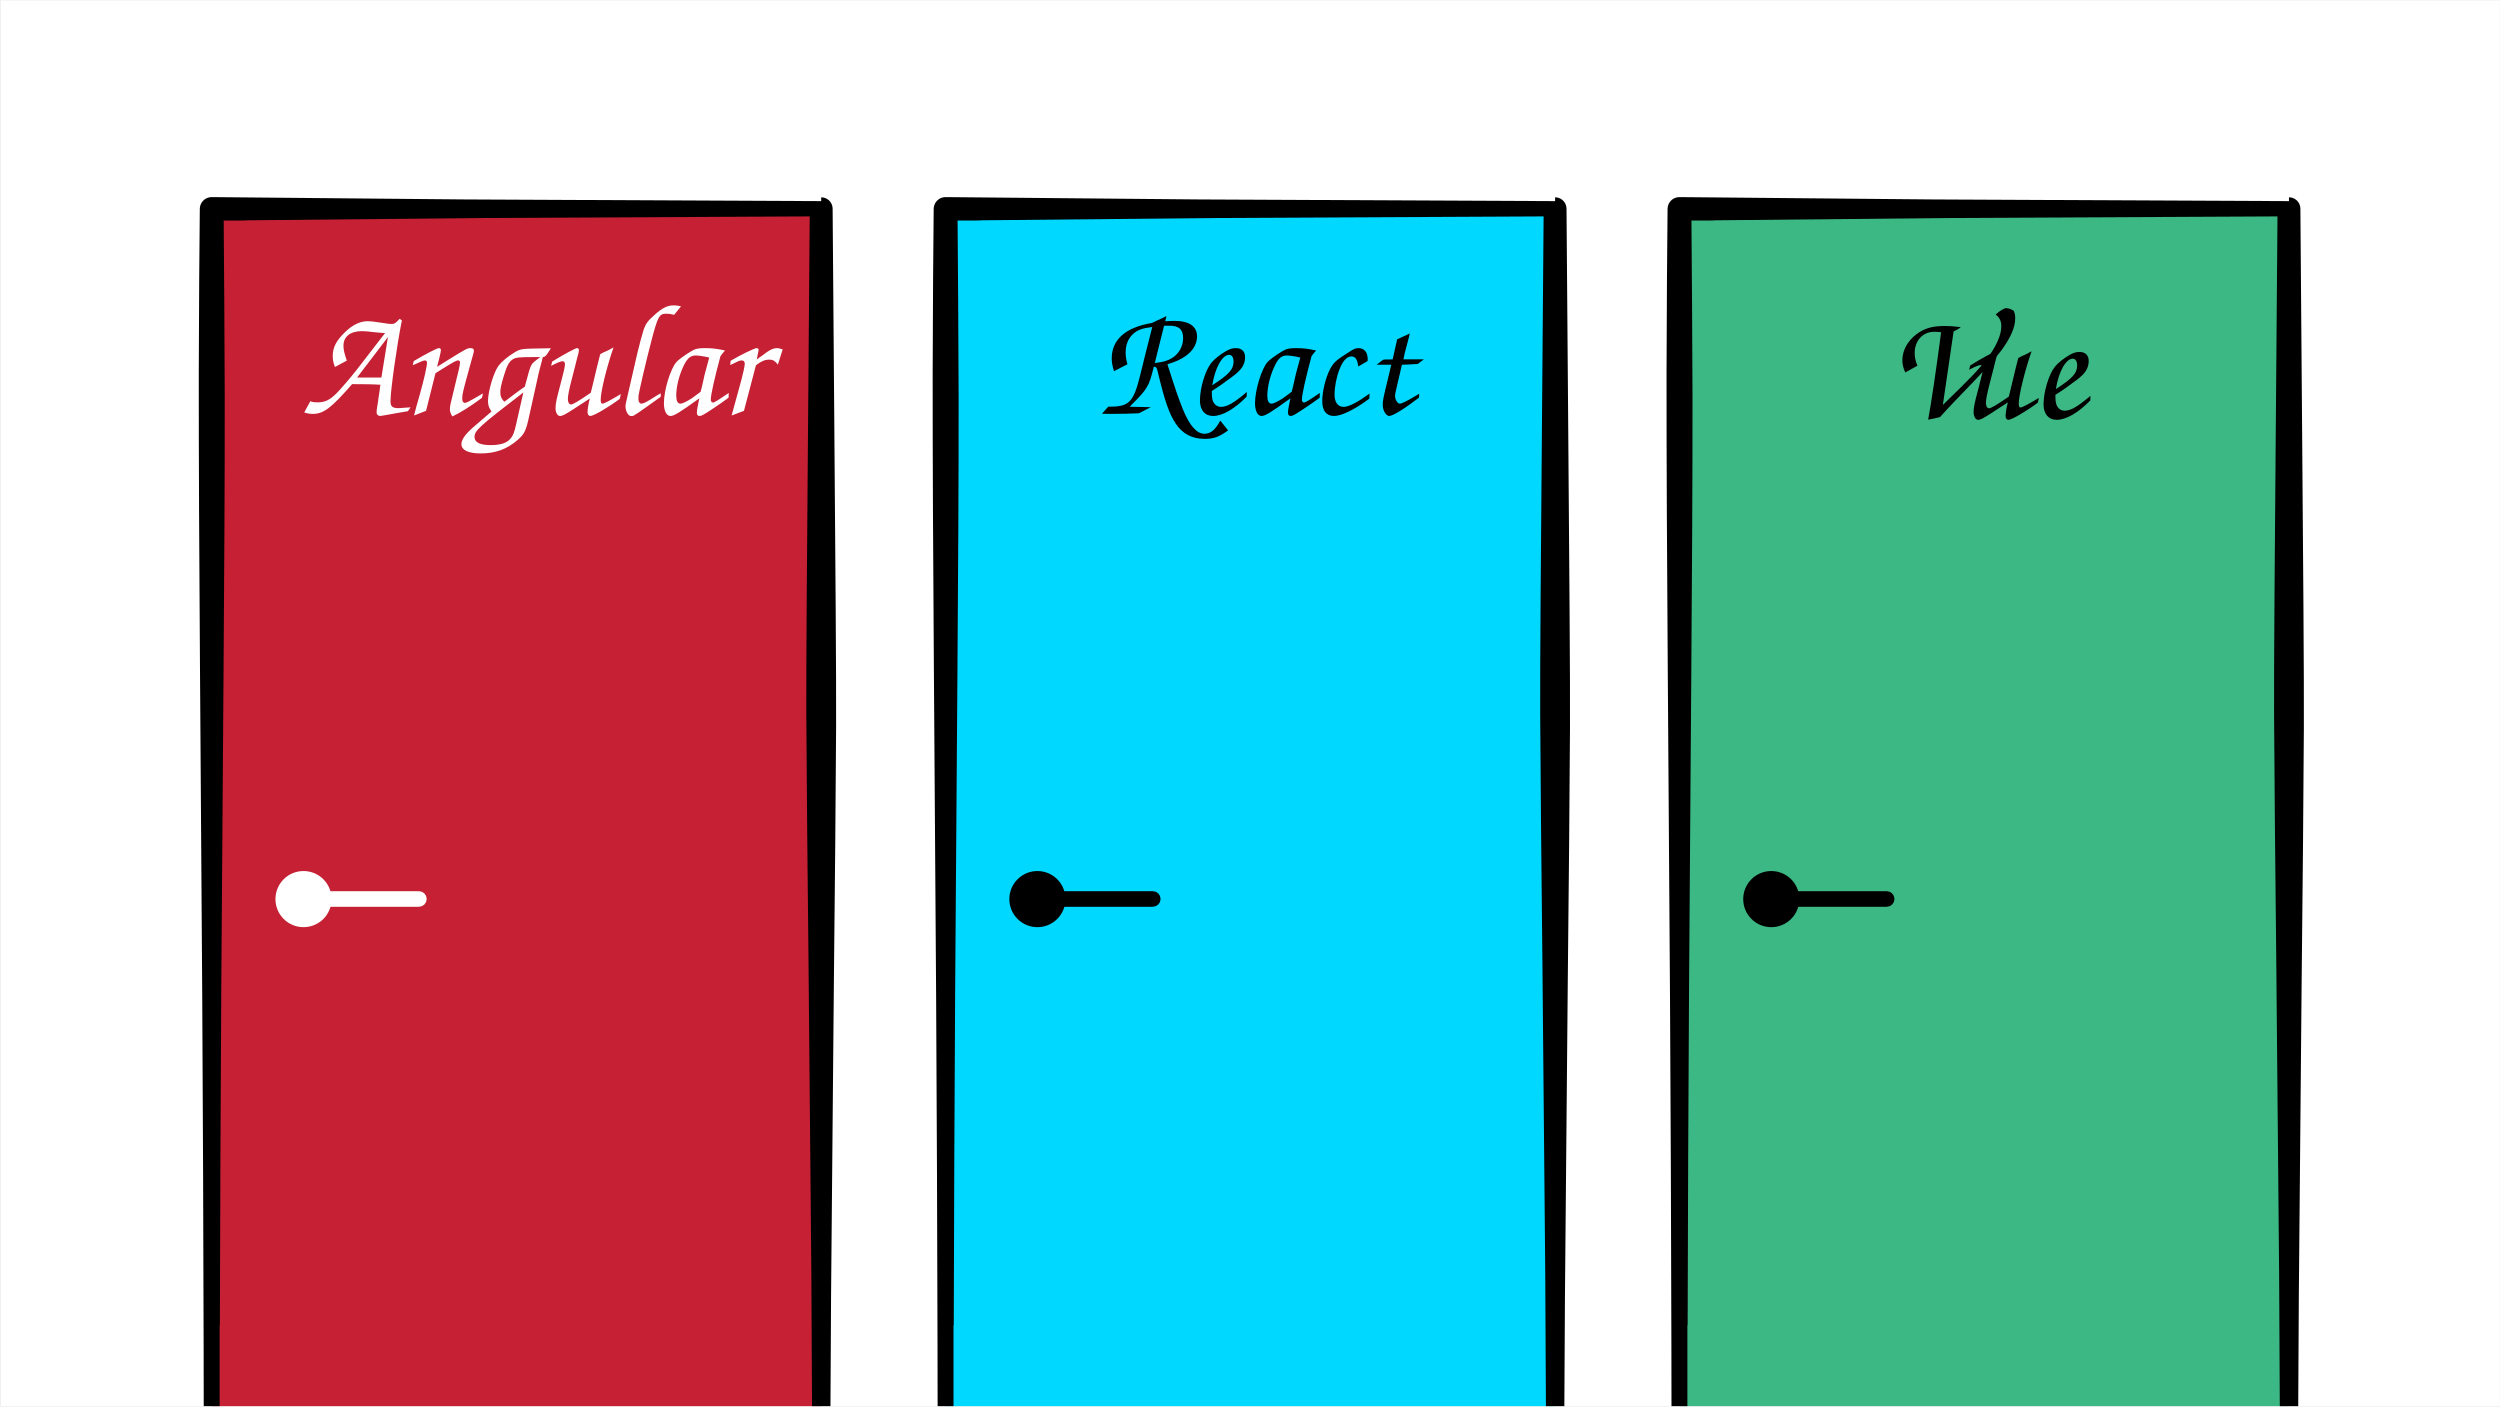
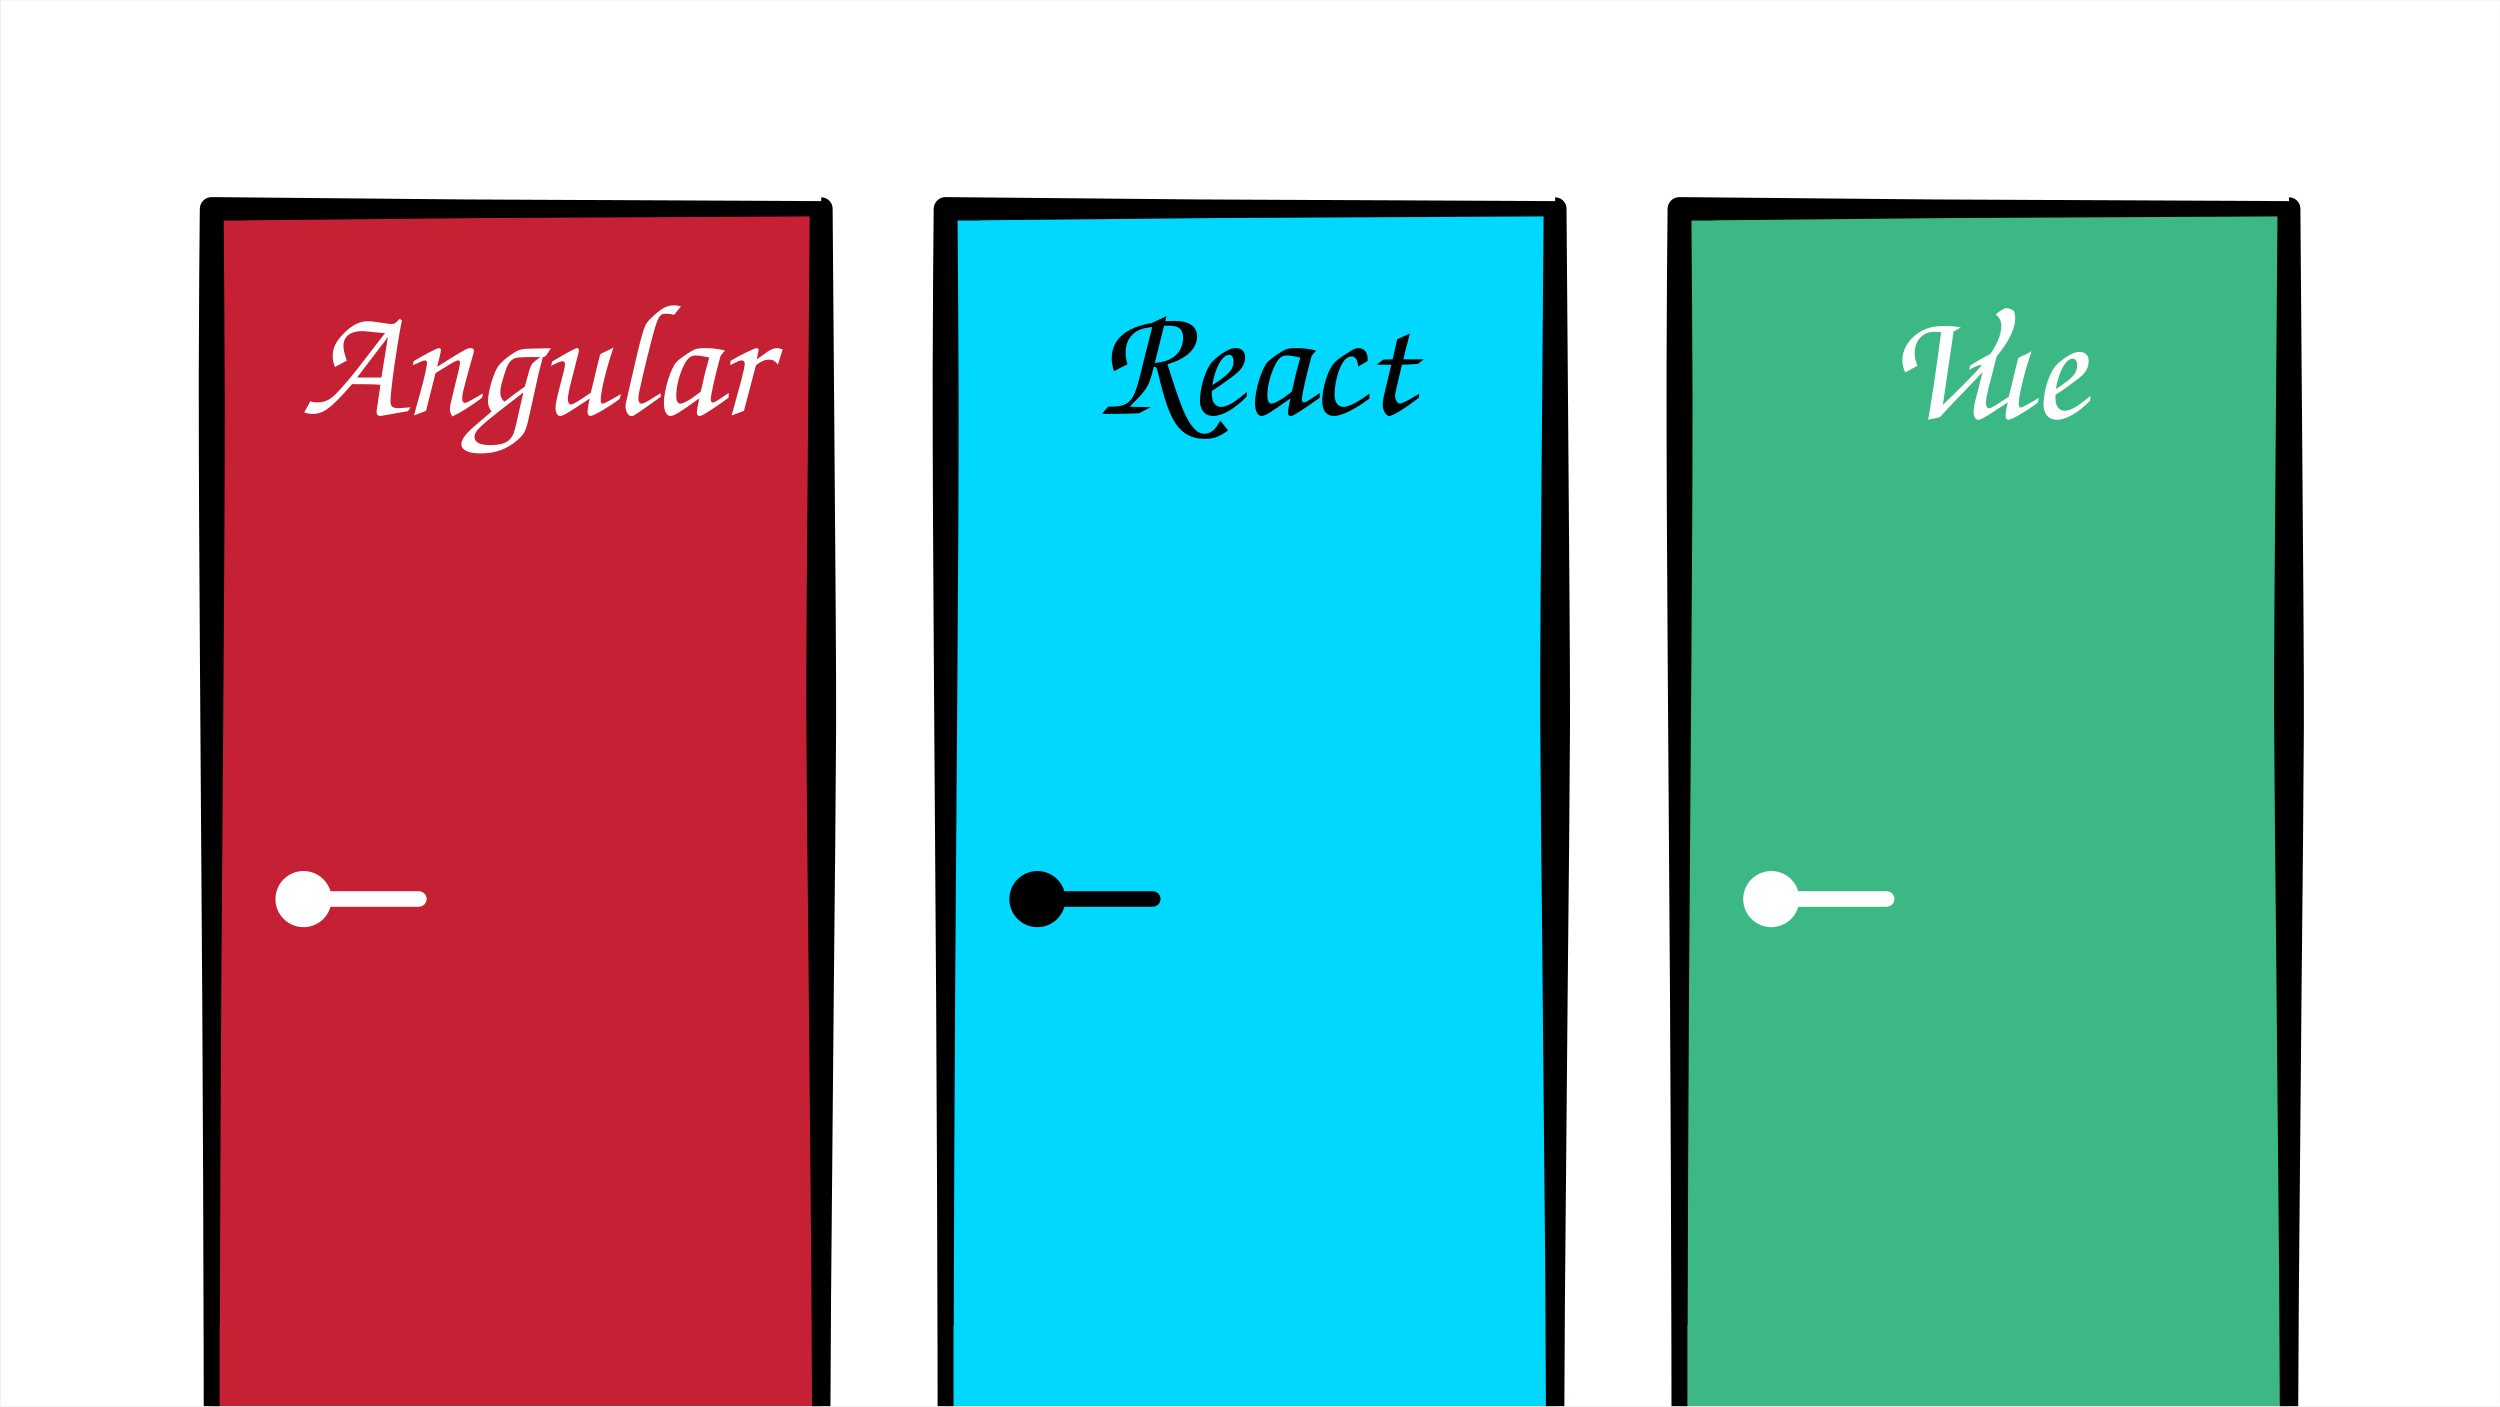
<svg xmlns="http://www.w3.org/2000/svg" width="100%" height="100%" viewBox="0 0 1921 1081" version="1.1" xml:space="preserve" style="fill-rule:evenodd;clip-rule:evenodd;stroke-linejoin:round;stroke-miterlimit:1.414;">
  <g transform="matrix(1,0,0,1,-2037,-9786)">
    <g id="silos-colors" transform="matrix(1,0,0,1,-3872.22,9786.45)">
      <rect x="5910" y="0" width="1920" height="1080" style="fill:white;" />
      <clipPath id="_clip1">
        <rect x="5910" y="0" width="1920" height="1080" />
      </clipPath>
      <g clip-path="url(#_clip1)">
        <g>
          <g transform="matrix(1,0,0,1,3915.17,-3864.26)">
            <rect x="2156.76" y="4024.2" width="468.304" height="983.438" style="fill:rgb(197,32,51);" />
            <path d="M2626.59,4015.56L2628.07,4015.96L2629.45,4016.61L2630.7,4017.48L2631.78,4018.56L2632.66,4019.82L2633.31,4021.2L2633.7,4022.68L2633.84,4024.2L2635.18,4196.01L2636.18,4329.72L2636.48,4384.87L2636.51,4423.23L2635.85,4512.83L2634.81,4617.89L2632.64,4859.67L2631.83,5007.64L2631.71,5008.81L2631.39,5009.94L2630.88,5011L2630.2,5011.95L2629.37,5012.77L2629.36,5012.77L2628.4,5013.42L2627.34,5013.9L2626.22,5014.19L2625.07,5014.27L2538.12,5013.96L2404.8,5013.71L2340.49,5013.65L2278.38,5013.63L2214.15,5013.64L2156.76,5013.67L2155.71,5013.59L2154.7,5013.31L2154.21,5013.09L2153.74,5012.87L2152.88,5012.27L2152.13,5011.53L2152.13,5011.53L2151.52,5010.67L2151.07,5009.71L2150.79,5008.69L2150.7,5007.64L2150.52,4897.84L2150.11,4764.58L2149.46,4631.42L2147.71,4375.46L2147.02,4257.68L2146.83,4202.44L2146.79,4150.05L2147.12,4077.42L2147.58,4024.2L2147.75,4022.61L2148.19,4021.08L2148.89,4019.66L2149.82,4018.38L2150.94,4017.27L2150.95,4017.28L2152.26,4016.4L2153.69,4015.76L2155.2,4015.38L2156.76,4015.27L2160.68,4015.3L2351.01,4017.06L2621.7,4018.34L2625.07,4018.35L2625.07,4015.43L2626.59,4015.56ZM2363.36,4031.34L2183.3,4033.1L2183.44,4033.24L2165.81,4033.26L2165.94,4033.38L2166.4,4098.62L2166.73,4167.99L2166.69,4217.81L2166.5,4270.26L2165.81,4382.16L2164.06,4626.5L2163.41,4754.19L2163,4882.13L2162.81,4882.28L2162.81,5001.59L2162.8,5001.6L2168.89,5001.6L2168.89,5001.61L2229.16,5001.64L2288,5001.65L2344.92,5001.63L2403.84,5001.57L2525.82,5001.32L2525.6,5000.95L2618.37,5000.95L2618.3,5000.88L2617.49,4841.09L2615.32,4603.39L2614.28,4500.39L2613.62,4412.81L2613.65,4375.46L2613.95,4321.84L2614.95,4191.76L2616.24,4030.09L2363.36,4031.34Z" />
          </g>
          <g transform="matrix(1,0,0,1,0.598901,71.125)">
            <g transform="matrix(1,0,0,1,3934.76,-3861.66)">
              <path d="M2207.46,4480.86L2295.74,4480.86" style="fill:rgb(197,32,51);" />
              <path d="M2298.07,4475.33L2299.98,4476.62L2301.27,4478.53L2301.74,4480.85L2301.74,4480.87L2301.27,4483.19L2299.98,4485.09L2298.07,4486.38L2295.75,4486.86L2207.45,4486.86L2205.13,4486.38L2203.23,4485.09L2201.94,4483.19L2201.46,4480.87L2201.46,4480.85L2201.94,4478.53L2203.23,4476.62L2205.13,4475.33L2207.45,4474.86L2295.75,4474.86L2298.07,4475.33Z" style="fill:white;" />
            </g>
            <g transform="matrix(1.30482,0,0,1.30482,3264.4,-5240.51)">
              <circle cx="2205.24" cy="4490.89" r="16.529" style="fill:white;" />
            </g>
          </g>
        </g>
        <g>
          <g transform="matrix(1,0,0,1,4479.09,-3864.26)">
            <rect x="2156.76" y="4024.2" width="468.304" height="983.438" style="fill:rgb(0,216,255);" />
            <path d="M2626.59,4015.56L2628.07,4015.96L2629.45,4016.61L2630.7,4017.48L2631.78,4018.56L2632.66,4019.82L2633.31,4021.2L2633.7,4022.68L2633.84,4024.2L2635.18,4196.01L2636.18,4329.72L2636.48,4384.87L2636.51,4423.23L2635.85,4512.83L2634.81,4617.89L2632.64,4859.67L2631.83,5007.64L2631.71,5008.81L2631.39,5009.94L2630.88,5011L2630.2,5011.95L2629.37,5012.77L2629.36,5012.77L2628.4,5013.42L2627.34,5013.9L2626.22,5014.19L2625.07,5014.27L2538.12,5013.96L2404.8,5013.71L2340.49,5013.65L2278.38,5013.63L2214.15,5013.64L2156.76,5013.67L2155.71,5013.59L2154.7,5013.31L2154.21,5013.09L2153.74,5012.87L2152.88,5012.27L2152.13,5011.53L2152.13,5011.53L2151.52,5010.67L2151.07,5009.71L2150.79,5008.69L2150.7,5007.64L2150.52,4897.84L2150.11,4764.58L2149.46,4631.42L2147.71,4375.46L2147.02,4257.68L2146.83,4202.44L2146.79,4150.05L2147.12,4077.42L2147.58,4024.2L2147.75,4022.61L2148.19,4021.08L2148.89,4019.66L2149.82,4018.38L2150.94,4017.27L2150.95,4017.28L2152.26,4016.4L2153.69,4015.76L2155.2,4015.38L2156.76,4015.27L2160.68,4015.3L2351.01,4017.06L2621.7,4018.34L2625.07,4018.35L2625.07,4015.43L2626.59,4015.56ZM2363.36,4031.34L2183.3,4033.1L2183.44,4033.24L2165.81,4033.26L2165.94,4033.38L2166.4,4098.62L2166.73,4167.99L2166.69,4217.81L2166.5,4270.26L2165.81,4382.16L2164.06,4626.5L2163.41,4754.19L2163,4882.13L2162.81,4882.28L2162.81,5001.59L2162.8,5001.6L2168.89,5001.6L2168.89,5001.61L2229.16,5001.64L2288,5001.65L2344.92,5001.63L2403.84,5001.57L2525.82,5001.32L2525.6,5000.95L2618.37,5000.95L2618.3,5000.88L2617.49,4841.09L2615.32,4603.39L2614.28,4500.39L2613.62,4412.81L2613.65,4375.46L2613.95,4321.84L2614.95,4191.76L2616.24,4030.09L2363.36,4031.34Z" />
          </g>
          <g transform="matrix(1,0,0,1,564.515,71.125)">
            <g transform="matrix(1,0,0,1,3934.76,-3861.66)">
              <path d="M2207.46,4480.86L2295.74,4480.86" style="fill:rgb(0,216,255);" />
              <path d="M2298.07,4475.33L2299.98,4476.62L2301.27,4478.53L2301.74,4480.85L2301.74,4480.87L2301.27,4483.19L2299.98,4485.09L2298.07,4486.38L2295.75,4486.86L2207.45,4486.86L2205.13,4486.38L2203.23,4485.09L2201.94,4483.19L2201.46,4480.87L2201.46,4480.85L2201.94,4478.53L2203.23,4476.62L2205.13,4475.33L2207.45,4474.86L2295.75,4474.86L2298.07,4475.33Z" />
            </g>
            <g transform="matrix(1.30482,0,0,1.30482,3264.4,-5240.51)">
              <circle cx="2205.24" cy="4490.89" r="16.529" />
            </g>
          </g>
        </g>
        <g>
          <g transform="matrix(1,0,0,1,5043,-3864.26)">
            <rect x="2156.76" y="4024.2" width="468.304" height="983.438" style="fill:rgb(60,184,132);" />
            <path d="M2626.59,4015.56L2628.07,4015.96L2629.45,4016.61L2630.7,4017.48L2631.78,4018.56L2632.66,4019.82L2633.31,4021.2L2633.7,4022.68L2633.84,4024.2L2635.18,4196.01L2636.18,4329.72L2636.48,4384.87L2636.51,4423.23L2635.85,4512.83L2634.81,4617.89L2632.64,4859.67L2631.83,5007.64L2631.71,5008.81L2631.39,5009.94L2630.88,5011L2630.2,5011.95L2629.37,5012.77L2629.36,5012.77L2628.4,5013.42L2627.34,5013.9L2626.22,5014.19L2625.07,5014.27L2538.12,5013.96L2404.8,5013.71L2340.49,5013.65L2278.38,5013.63L2214.15,5013.64L2156.76,5013.67L2155.71,5013.59L2154.7,5013.31L2154.21,5013.09L2153.74,5012.87L2152.88,5012.27L2152.13,5011.53L2152.13,5011.53L2151.52,5010.67L2151.07,5009.71L2150.79,5008.69L2150.7,5007.64L2150.52,4897.84L2150.11,4764.58L2149.46,4631.42L2147.71,4375.46L2147.02,4257.68L2146.83,4202.44L2146.79,4150.05L2147.12,4077.42L2147.58,4024.2L2147.75,4022.61L2148.19,4021.08L2148.89,4019.66L2149.82,4018.38L2150.94,4017.27L2150.95,4017.28L2152.26,4016.4L2153.69,4015.76L2155.2,4015.38L2156.76,4015.27L2160.68,4015.3L2351.01,4017.06L2621.7,4018.34L2625.07,4018.35L2625.07,4015.43L2626.59,4015.56ZM2363.36,4031.34L2183.3,4033.1L2183.44,4033.24L2165.81,4033.26L2165.94,4033.38L2166.4,4098.62L2166.73,4167.99L2166.69,4217.81L2166.5,4270.26L2165.81,4382.16L2164.06,4626.5L2163.41,4754.19L2163,4882.13L2162.81,4882.28L2162.81,5001.59L2162.8,5001.6L2168.89,5001.6L2168.89,5001.61L2229.16,5001.64L2288,5001.65L2344.92,5001.63L2403.84,5001.57L2525.82,5001.32L2525.6,5000.95L2618.37,5000.95L2618.3,5000.88L2617.49,4841.09L2615.32,4603.39L2614.28,4500.39L2613.62,4412.81L2613.65,4375.46L2613.95,4321.84L2614.95,4191.76L2616.24,4030.09L2363.36,4031.34Z" />
          </g>
          <g transform="matrix(1,0,0,1,1128.43,71.125)">
            <g transform="matrix(1,0,0,1,3934.76,-3861.66)">
-               <path d="M2207.46,4480.86L2295.74,4480.86" style="fill:rgb(60,184,132);" />
-               <path d="M2298.07,4475.33L2299.98,4476.62L2301.27,4478.53L2301.74,4480.85L2301.74,4480.87L2301.27,4483.19L2299.98,4485.09L2298.07,4486.38L2295.75,4486.86L2207.45,4486.86L2205.13,4486.38L2203.23,4485.09L2201.94,4483.19L2201.46,4480.87L2201.46,4480.85L2201.94,4478.53L2203.23,4476.62L2205.13,4475.33L2207.45,4474.86L2295.75,4474.86L2298.07,4475.33Z" />
+               <path d="M2207.46,4480.86L2295.74,4480.86" style="fill:rgb(197,32,51);" />
+               <path d="M2298.07,4475.33L2299.98,4476.62L2301.27,4478.53L2301.74,4480.85L2301.74,4480.87L2301.27,4483.19L2299.98,4485.09L2298.07,4486.38L2295.75,4486.86L2207.45,4486.86L2205.13,4486.38L2203.23,4485.09L2201.94,4483.19L2201.46,4480.87L2201.46,4480.85L2201.94,4478.53L2203.23,4476.62L2205.13,4475.33L2207.45,4474.86L2295.75,4474.86L2298.07,4475.33Z" style="fill:white;" />
            </g>
            <g transform="matrix(1.30482,0,0,1.30482,3264.4,-5240.51)">
-               <circle cx="2205.24" cy="4490.89" r="16.529" />
+               <circle cx="2205.24" cy="4490.89" r="16.529" style="fill:white;" />
            </g>
          </g>
        </g>
        <g transform="matrix(1,0,0,1,4006.86,-3861.66)">
          <text x="2133.3px" y="4179.25px" style="font-family:'Boogaloo-Regular', 'Boogaloo', cursive;font-size:123px;fill:white;">Angular</text>
        </g>
        <g transform="matrix(1,0,0,1,4570.77,-3861.66)">
          <text x="2180.53px" y="4179.25px" style="font-family:'Boogaloo-Regular', 'Boogaloo', cursive;font-size:123px;">React</text>
        </g>
        <g transform="matrix(1,0,0,1,5134.81,-3858.71)">
-           <text x="2223.4px" y="4179.25px" style="font-family:'Boogaloo-Regular', 'Boogaloo', cursive;font-size:123px;">V<tspan x="2277.39px " y="4179.25px ">u</tspan>e</text>
+           <text x="2223.4px" y="4179.25px" style="font-family:'Boogaloo-Regular', 'Boogaloo', cursive;font-size:123px;fill:white;">V<tspan x="2277.39px " y="4179.25px ">u</tspan>e</text>
        </g>
      </g>
    </g>
  </g>
</svg>
